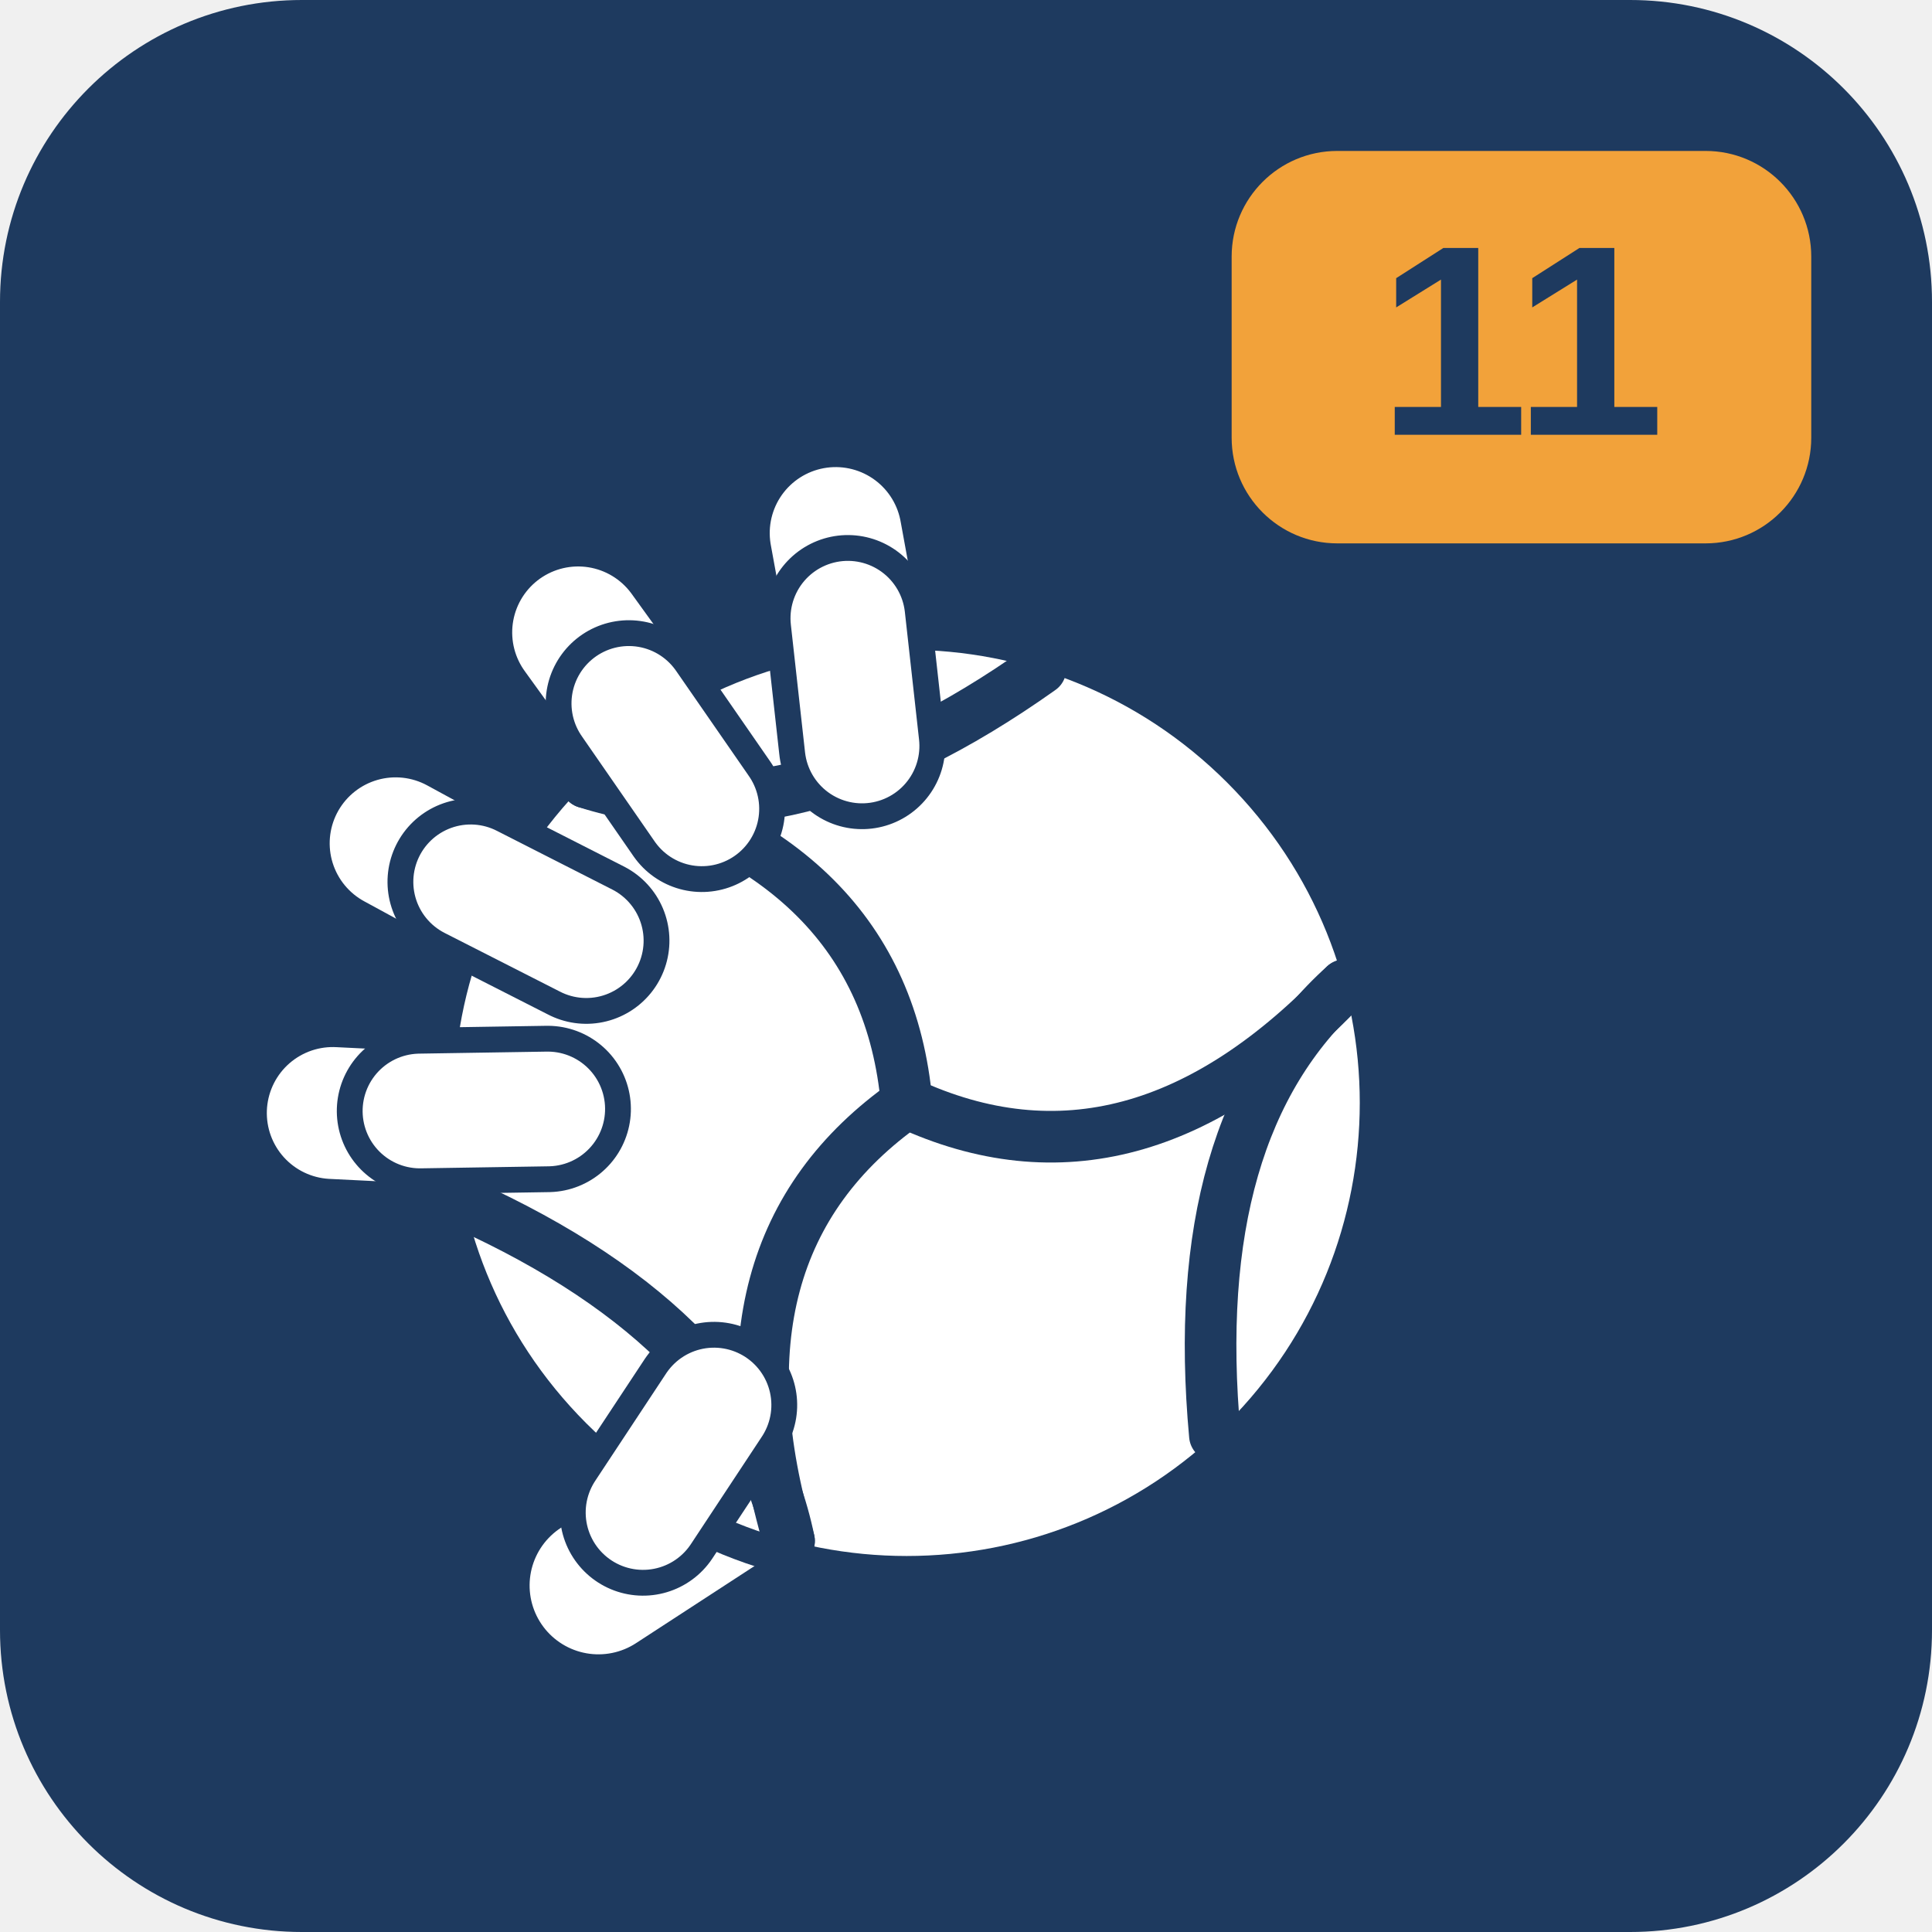
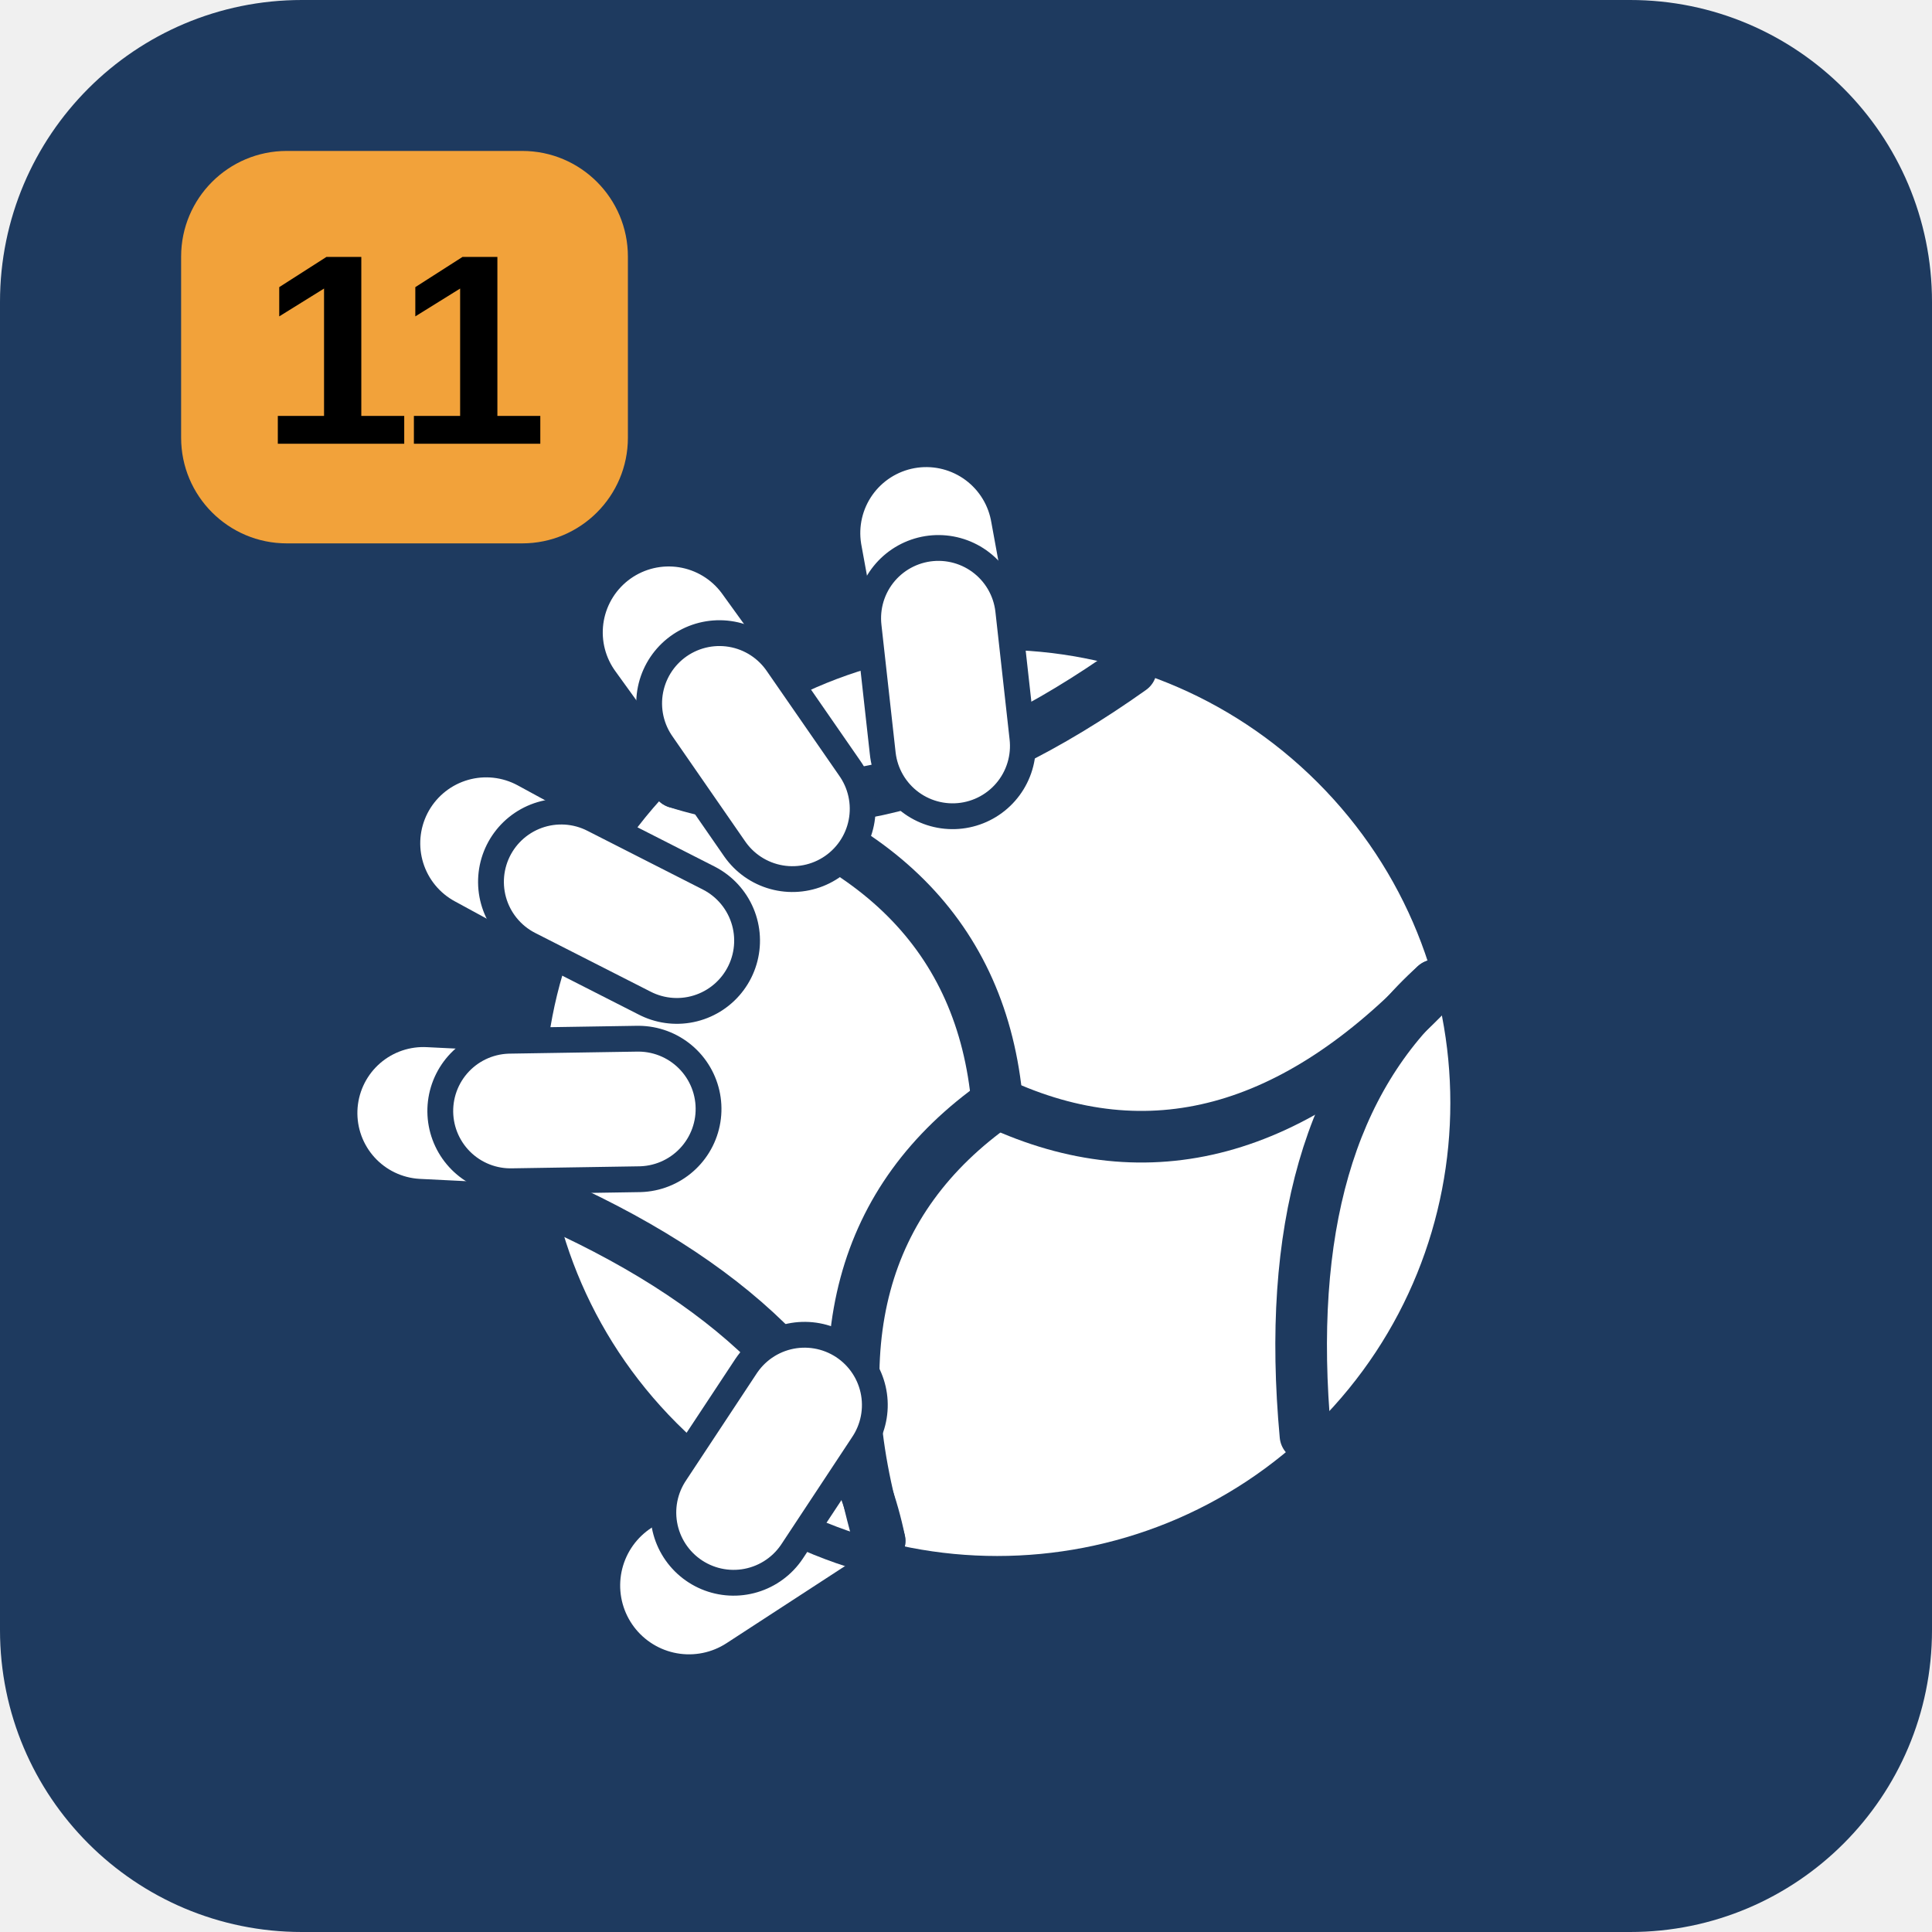
<svg xmlns="http://www.w3.org/2000/svg" viewBox="0 0 64 64" width="64" height="64">
  <rect width="64" height="64" rx="10" fill="#1e3a5f" />
-   <g transform="translate(5.68 8.38) scale(0.95)">
+   <g transform="translate(8.68 8.38) scale(0.95)">
    <g transform="rotate(-45 32 36)">
      <circle cx="32" cy="32" r="10" fill="#ffffff" />
      <path d="M32 29 L17.6 13.1 M32 29 L25.8 8.0 M32 29 L35.5 7.3 M32 29 L44.3 11.2 " fill="none" stroke="#ffffff" stroke-width="4.6" stroke-linecap="round" stroke-linejoin="round" />
      <path d="M30 35 L12.5 31.3" fill="none" stroke="#ffffff" stroke-width="4.8" stroke-linecap="round" stroke-linejoin="round" />
      <circle cx="32" cy="27" r="17" fill="#1e3a5f" />
      <circle cx="32" cy="27" r="15.8" fill="#ffffff" />
      <g fill="none" stroke="#1e3a5f" stroke-width="1.8" stroke-linecap="round">
        <path d="M32 27 Q37.6 20.3 32.0 11.2" />
        <path d="M46.0 19.6 Q35.4 17.8 32.0 11.2" />
        <path d="M32 27 Q35.0 35.2 45.7 34.9" />
        <path d="M31.4 42.8 Q38.3 34.5 45.7 34.9" />
        <path d="M32 27 Q23.4 25.5 18.3 34.9" />
        <path d="M18.6 18.6 Q22.4 28.7 18.3 34.9" />
      </g>
      <path d="M19.8 15.2 L23.0 18.3 M26.7 10.8 L28.1 15.1 M35.0 10.3 L34.2 14.7 M42.5 13.6 L39.7 17.1 M15.4 30.6 L19.8 29.7 " fill="none" stroke="#1e3a5f" stroke-width="5.8" stroke-linecap="round" stroke-linejoin="round" />
      <path d="M19.8 15.2 L23.0 18.3 M26.7 10.8 L28.1 15.1 M35.0 10.3 L34.2 14.7 M42.5 13.6 L39.7 17.1 M15.4 30.6 L19.8 29.7 " fill="none" stroke="#ffffff" stroke-width="4" stroke-linecap="round" stroke-linejoin="round" />
    </g>
  </g>
-   <rect x="40.8" y="5" width="19.2" height="13" rx="3.5" fill="#f2a23a" />
-   <text x="50.4" y="14.4" text-anchor="middle" font-family="Arial, Helvetica, sans-serif" font-size="9" font-weight="bold" fill="#1e3a5f">11</text>
+   <rect x="6.0" y="5" width="14.8" height="13" rx="3.5" fill="#f2a23a" />
+   <text x="13.4" y="14.7" text-anchor="middle" font-family="Arial, Helvetica, sans-serif" font-size="9.00" font-weight="bold" fill="#000000">11</text>
</svg>
